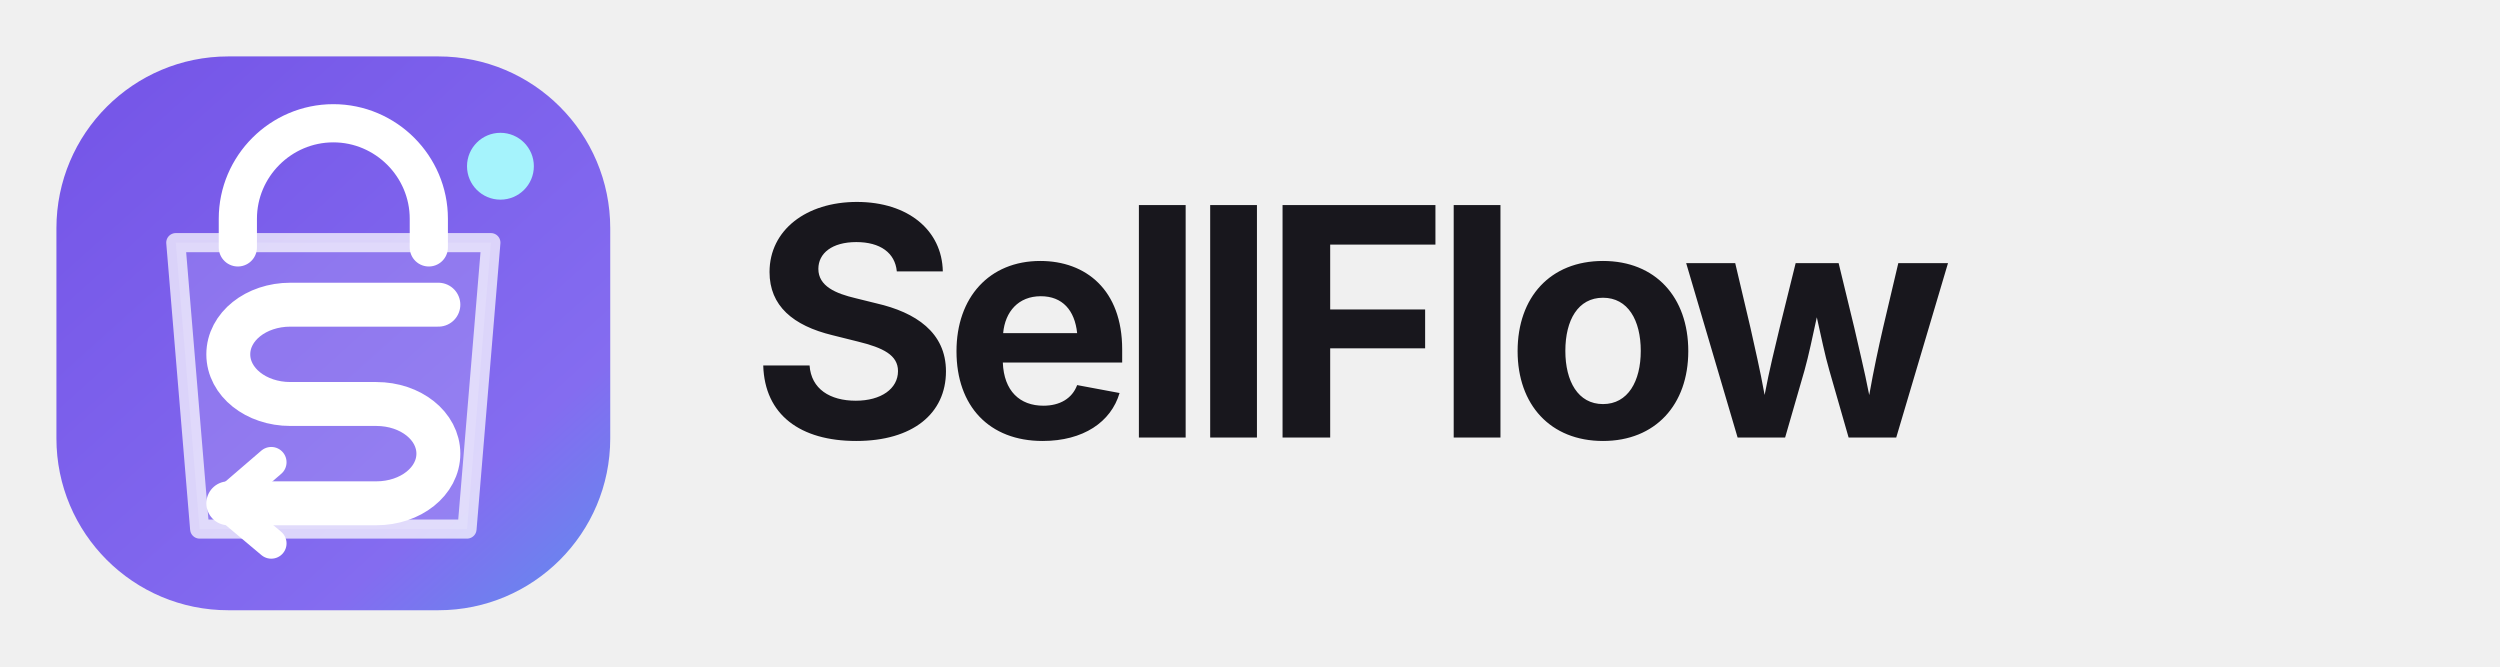
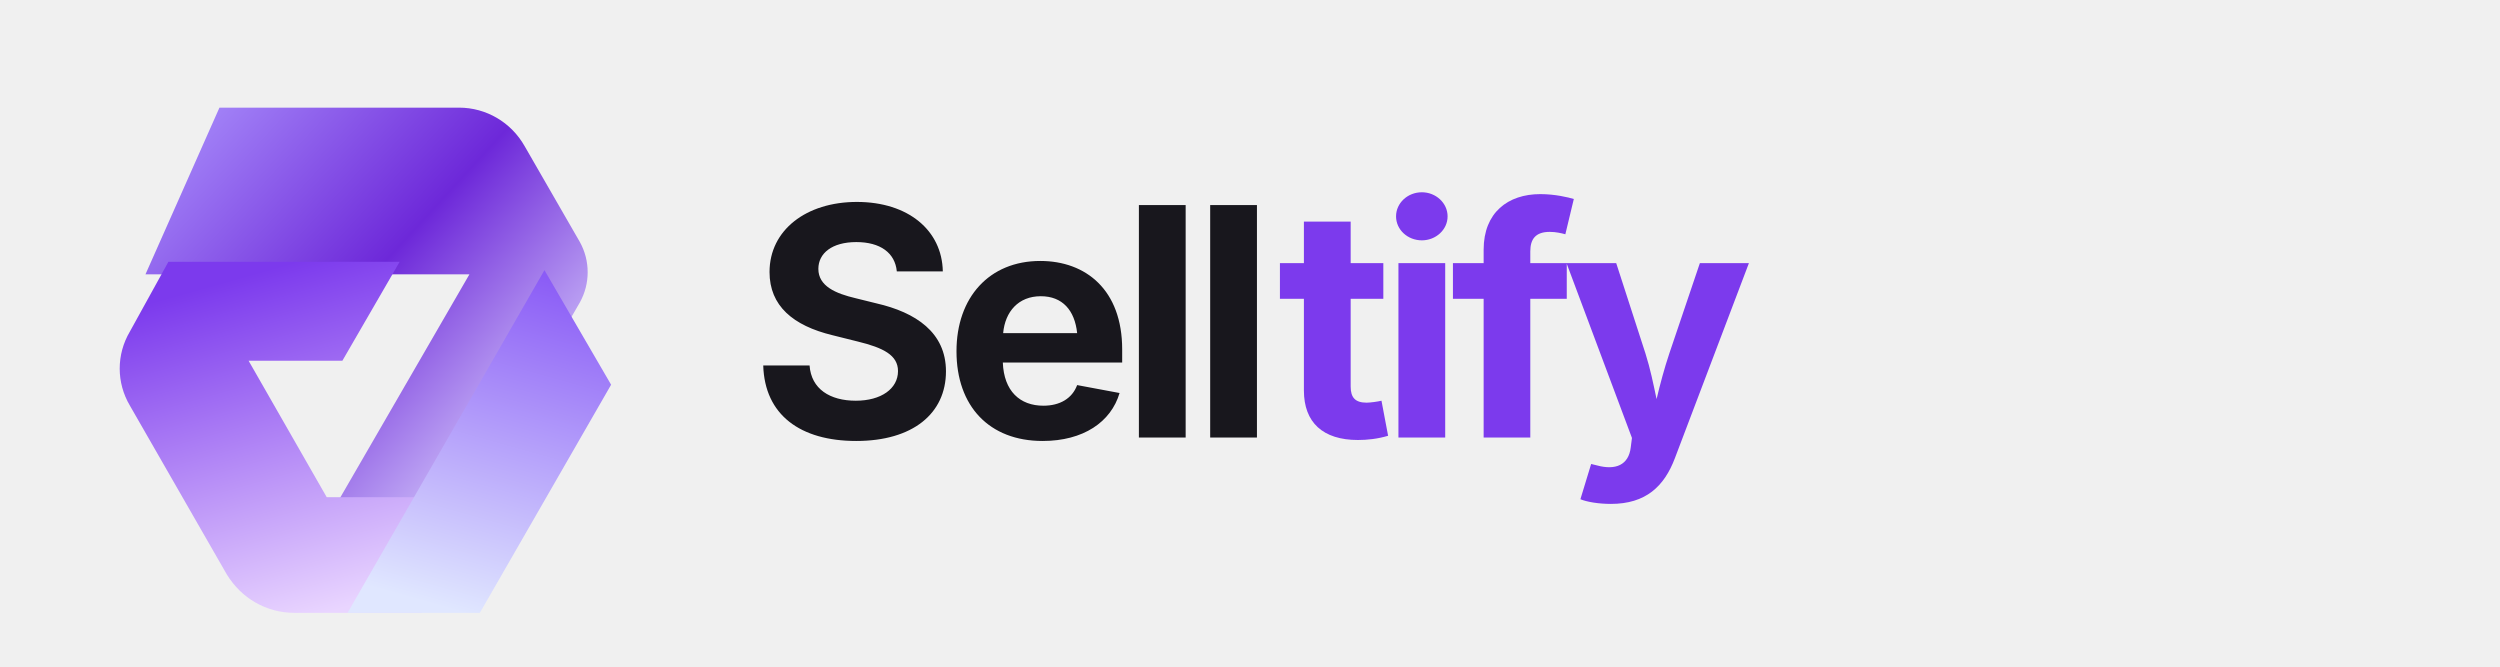
<svg xmlns="http://www.w3.org/2000/svg" width="360" height="96" viewBox="0 0 360 96" fill="none">
  <defs>
-     <linearGradient id="sellflow-logo-gradient" x1="10" y1="8" x2="82" y2="88" gradientUnits="userSpaceOnUse">
-       <stop stop-color="#7657E8" />
-       <stop offset="0.5" stop-color="#846CF0" />
-       <stop offset="1" stop-color="#22C8EB" />
+     <linearGradient id="logo-top" x1="12" y1="14" x2="48" y2="47" gradientUnits="userSpaceOnUse">
+       <stop stop-color="#A78BFA" />
+       <stop offset="0.5" stop-color="#6D28D9" />
+       <stop offset="1" stop-color="#DDD6FE" />
+     </linearGradient>
+     <linearGradient id="logo-left" x1="25" y1="26" x2="34" y2="58" gradientUnits="userSpaceOnUse">
+       <stop stop-color="#7C3AED" />
+       <stop offset="1" stop-color="#E9D5FF" />
+     </linearGradient>
+     <linearGradient id="logo-right" x1="49" y1="27" x2="40" y2="59" gradientUnits="userSpaceOnUse">
+       <stop stop-color="#8B5CF6" />
+       <stop offset="1" stop-color="#E0E7FF" />
    </linearGradient>
  </defs>
-   <g transform="translate(4 4) scale(1.375)">
-     <rect x="3" y="3" width="58" height="58" rx="18" fill="url(#sellflow-logo-gradient)" />
-     <path d="M22 23V20C22 14.5 26.5 10 32 10C37.5 10 42 14.5 42 20V23" stroke="white" stroke-width="4" stroke-linecap="round" />
-     <path d="M15.5 22.5H48.5L46 52.5H18L15.5 22.5Z" fill="white" fill-opacity="0.14" stroke="white" stroke-opacity="0.72" stroke-width="2" stroke-linejoin="round" />
-     <path d="M43 29H27.5C23.9 29 21 31.3 21 34.2C21 37.1 23.9 39.4 27.5 39.4H36.5C40.1 39.4 43 41.7 43 44.6C43 47.5 40.1 49.8 36.5 49.8H21" stroke="white" stroke-width="4.6" stroke-linecap="round" stroke-linejoin="round" />
-     <path d="M25.5 45.5L20.5 49.8L25.5 54" stroke="white" stroke-width="3.2" stroke-linecap="round" stroke-linejoin="round" />
-     <circle cx="49.5" cy="14.5" r="3.5" fill="#A5F3FC" />
+   <g transform="translate(4 -1) scale(1.5)">
+     <path d="M18.4 11H41.4C44 11 46.4 12.4 47.7 14.7L53 23.9C54 25.7 54 27.9 53 29.7L41 50.5H28.8L42.4 27H11.3L18.4 11Z" fill="url(#logo-top)" />
+     <path d="M13.5 25.8H35.7L30.2 35.3H21.2L28.7 48.4H44.2L37.8 59.5H25.6C22.9 59.5 20.5 58.1 19.1 55.8L9.8 39.6C8.5 37.4 8.5 34.7 9.8 32.5L13.5 25.8Z" fill="url(#logo-left)" />
+     <path d="M49.6 26.6L56 37.6L43.4 59.5H30.7L49.6 26.6Z" fill="url(#logo-right)" />
  </g>
-   <text x="108" y="63" fill="#18171D" font-family="Plus Jakarta Sans, Inter, Arial, sans-serif" font-size="46" font-weight="750" letter-spacing="-2.2">SellFlow</text>
+   <text x="108" y="63" fill="#18171D" font-family="Plus Jakarta Sans, Inter, Arial, sans-serif" font-size="46" font-weight="750" letter-spacing="-2.2">Sell<tspan fill="#7C3AED">tify</tspan>
+   </text>
</svg>
